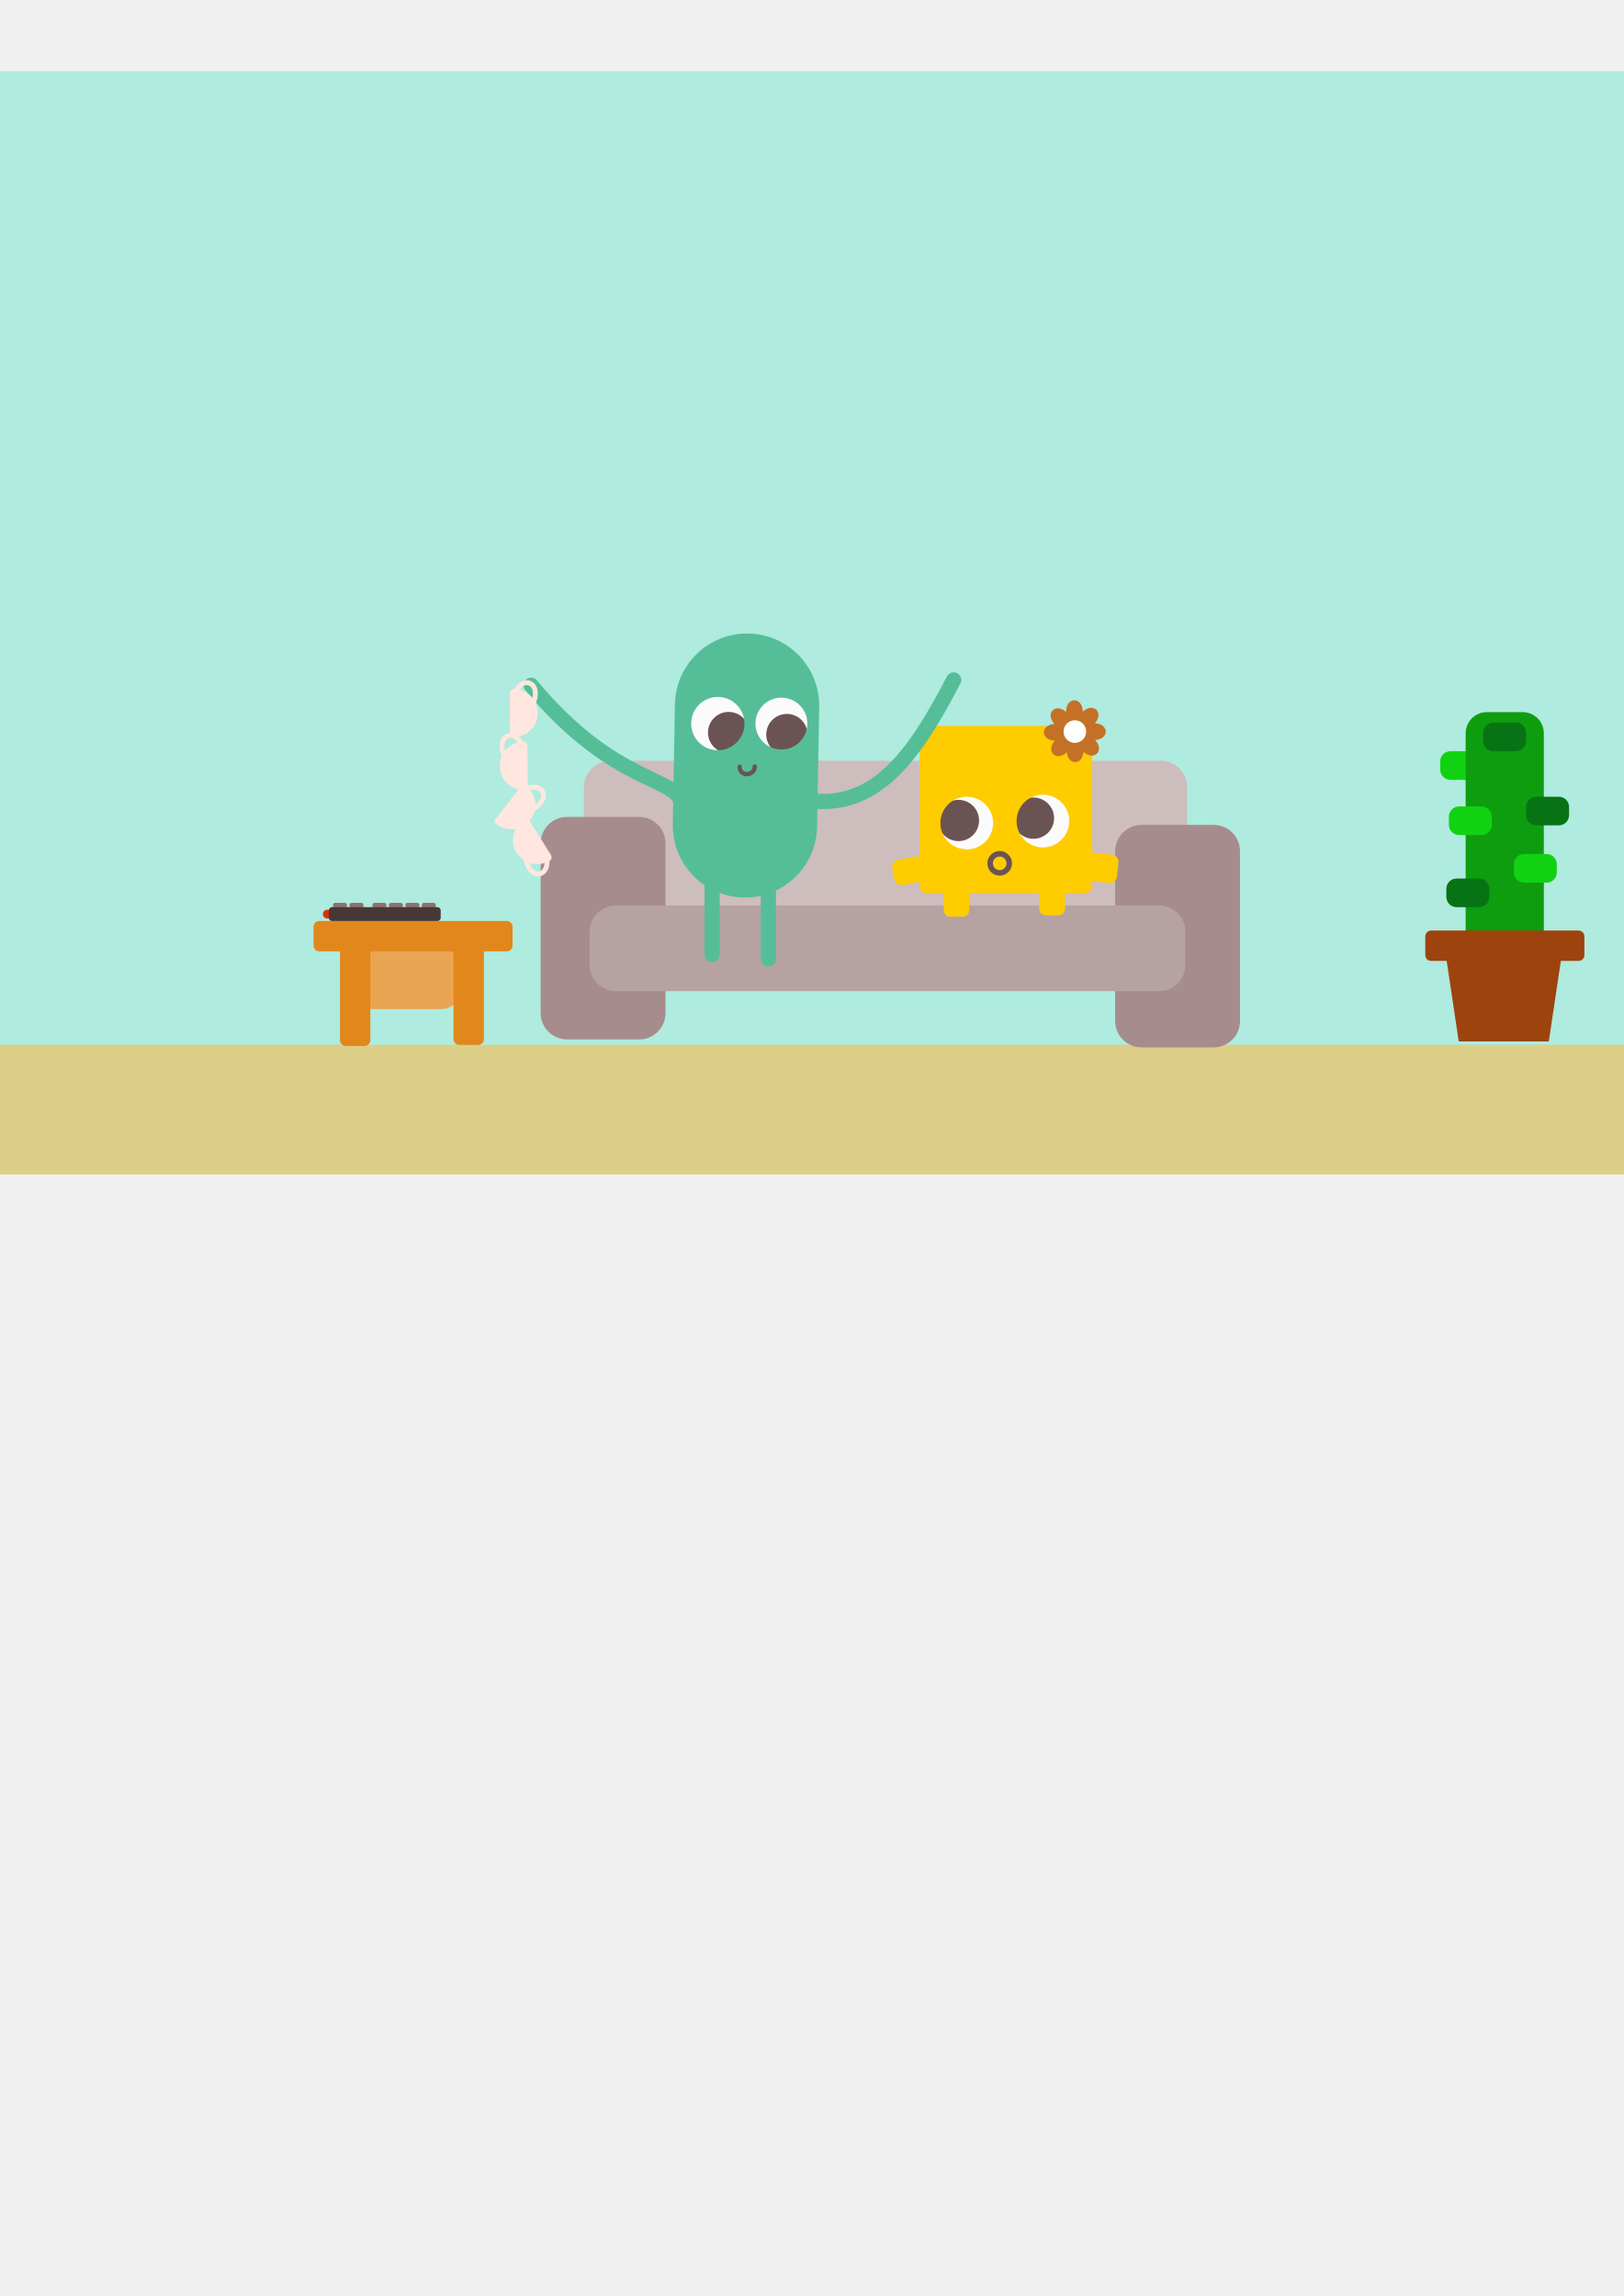
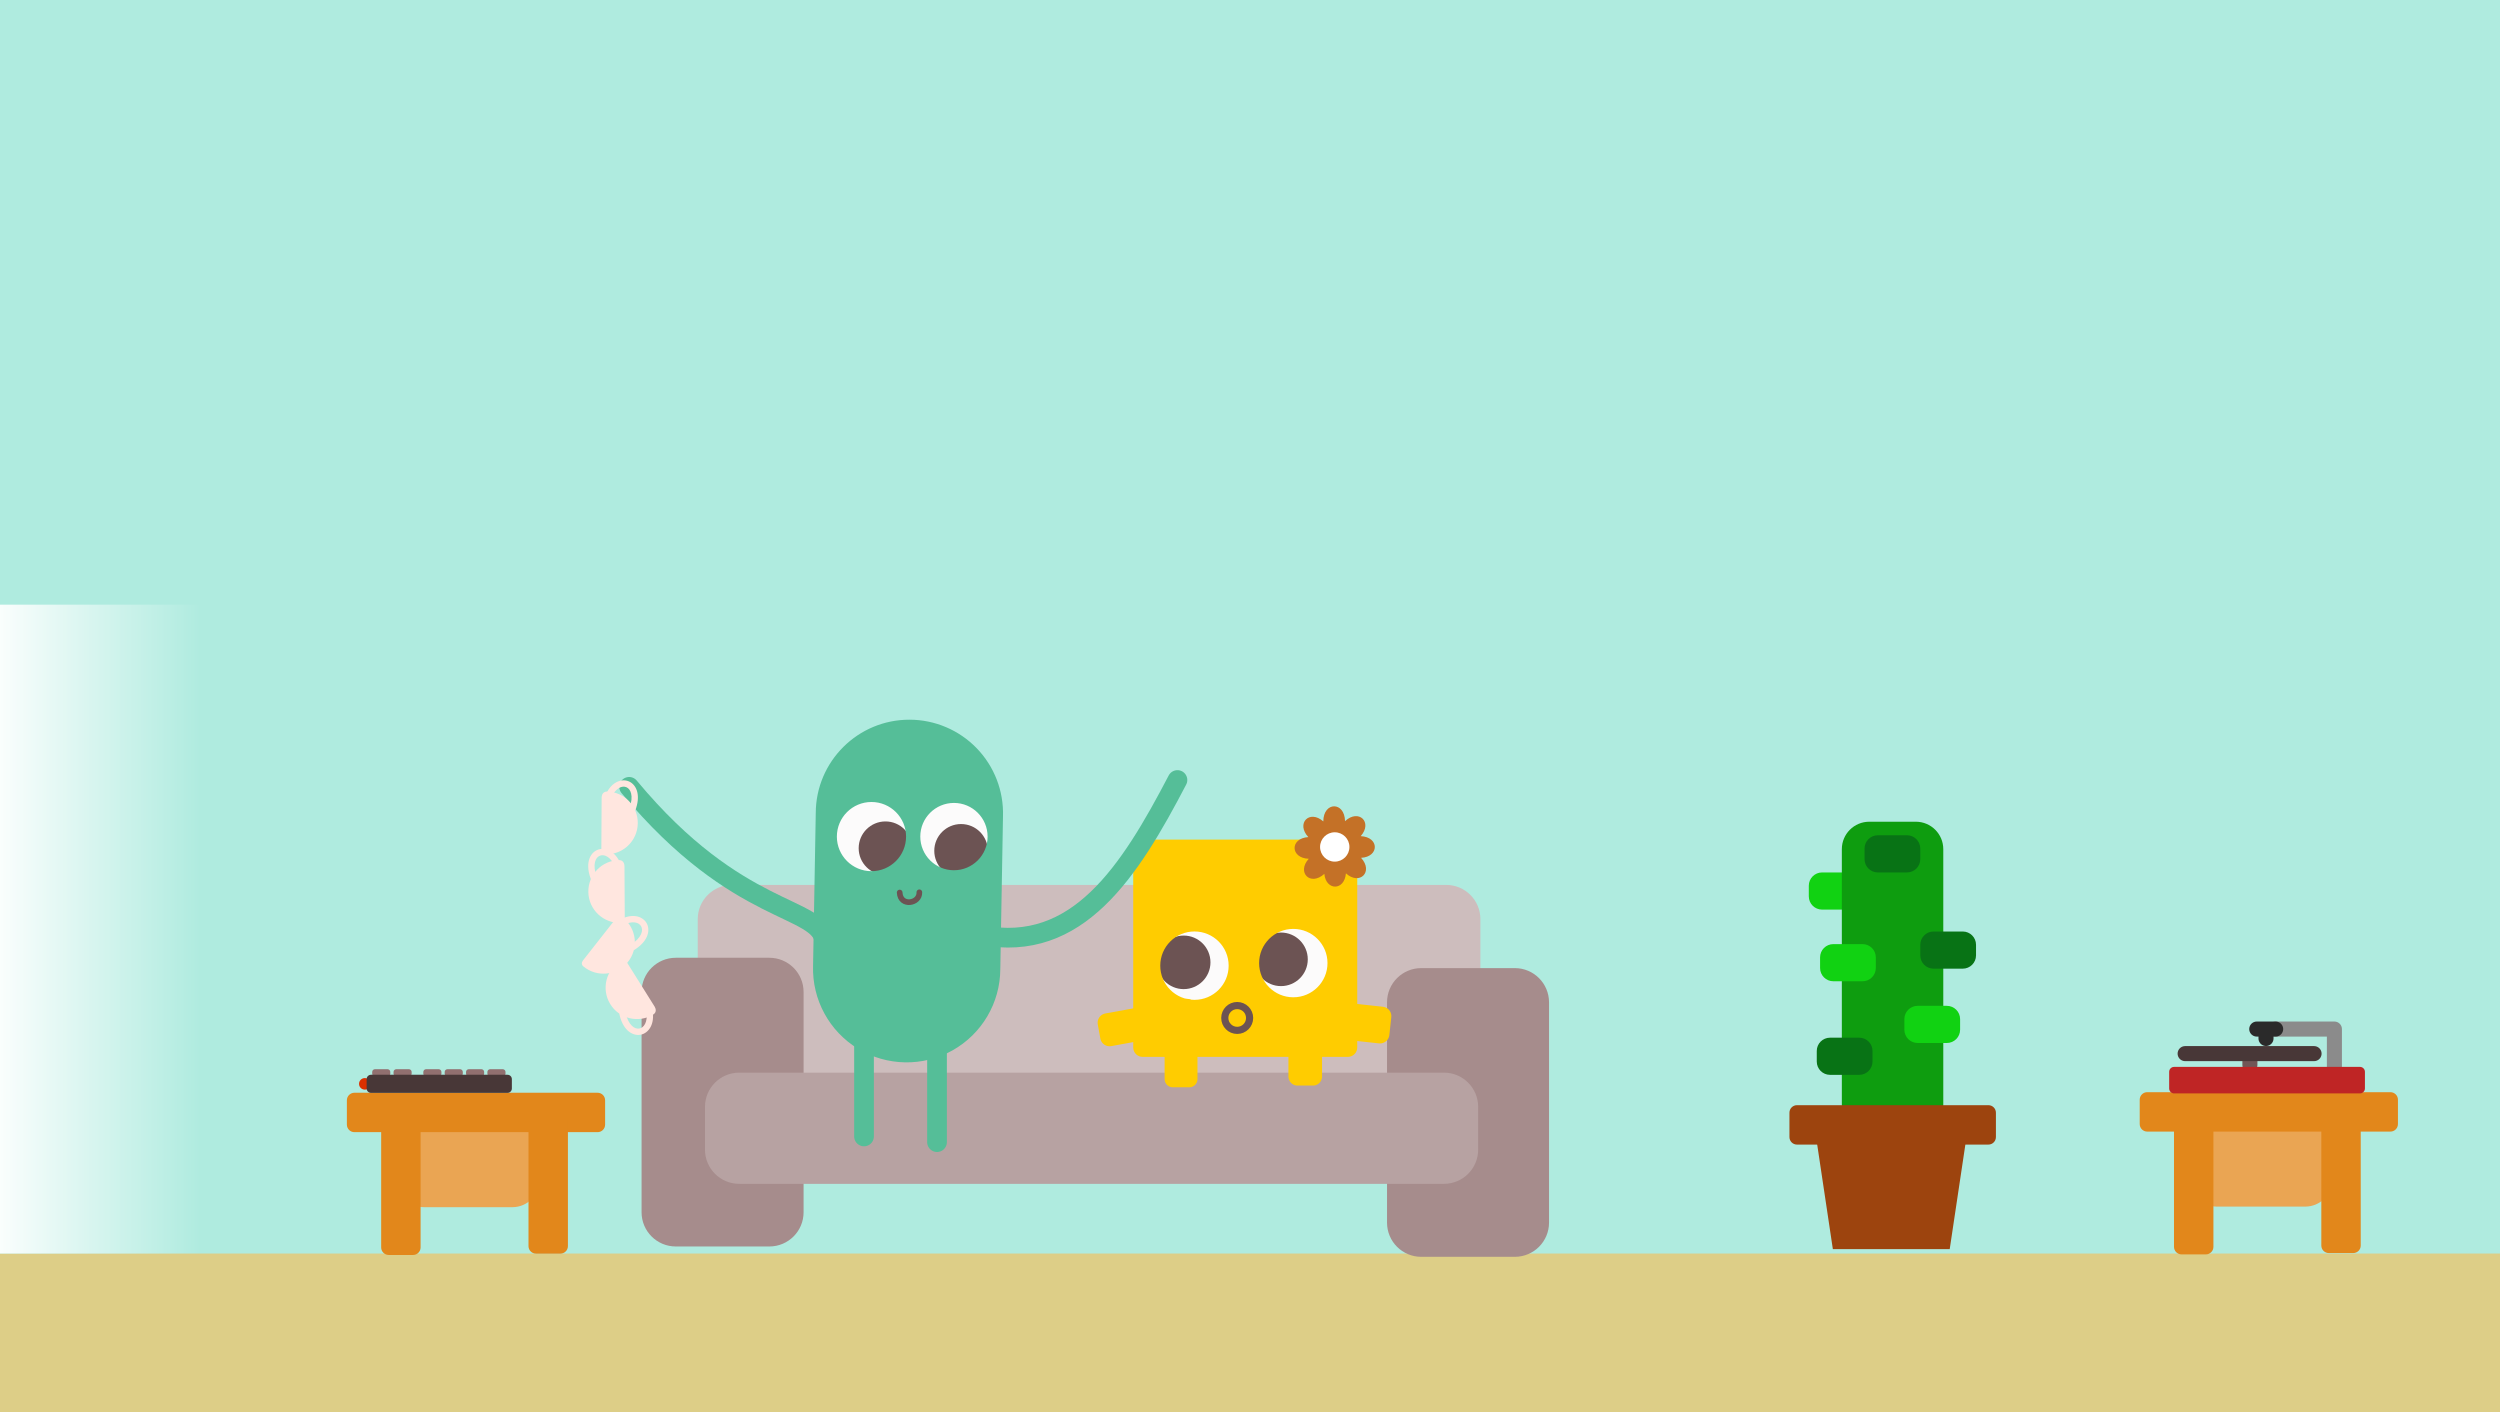
- <svg xmlns="http://www.w3.org/2000/svg" xmlns:xlink="http://www.w3.org/1999/xlink" width="210mm" height="297mm" viewBox="0 0 210 297" version="1.1" id="svg8">
+ <svg xmlns="http://www.w3.org/2000/svg" xmlns:xlink="http://www.w3.org/1999/xlink" width="249.181mm" height="140.711mm" viewBox="0 0 249.181 140.711" version="1.1" id="svg8">
  <defs id="defs2">
    <linearGradient id="linearGradient15867">
      <stop style="stop-color:#ffffff;stop-opacity:1" offset="0" id="stop15863" />
      <stop style="stop-color:#ffffff;stop-opacity:0" offset="1" id="stop15865" />
    </linearGradient>
    <mask maskUnits="userSpaceOnUse" id="mask14205">
      <rect ry="6.563" y="83.655" x="41.245" height="72.697" width="159.827" id="rect14207" style="fill:#ffb2b2;fill-opacity:1;stroke:#e87676;stroke-width:1.423;stroke-linecap:round;stroke-linejoin:round;stroke-miterlimit:4;stroke-dasharray:none;stroke-opacity:1" />
    </mask>
    <mask maskUnits="userSpaceOnUse" id="mask15303">
      <rect ry="6.563" y="72.73" x="13.217" height="72.697" width="159.827" id="rect15305" style="fill:#ffb2b2;fill-opacity:1;stroke:#e87676;stroke-width:1.423;stroke-linecap:round;stroke-linejoin:round;stroke-miterlimit:4;stroke-dasharray:none;stroke-opacity:1" />
    </mask>
-     <linearGradient xlink:href="#linearGradient15867" id="linearGradient15869" x1="-61.648" y1="8.869" x2="-30.427" y2="8.869" gradientUnits="userSpaceOnUse" gradientTransform="matrix(0.6829269,0,0,0.9496737,10.7655,90.47519)" />
+     <linearGradient xlink:href="#linearGradient15867" id="linearGradient15869" x1="-61.648" y1="8.869" x2="-30.427" y2="8.869" gradientUnits="userSpaceOnUse" gradientTransform="matrix(0.6829269,0,0,0.9496737,46.74885,90.47519)" />
  </defs>
-   <g id="layer1">
-     <rect style="opacity:1;fill:#afebdf;fill-opacity:1;stroke:none;stroke-width:3.223;stroke-linecap:round;stroke-linejoin:round;stroke-miterlimit:4;stroke-dasharray:none;stroke-opacity:1;paint-order:fill markers stroke" id="rect15321-8" width="287.047" height="141.653" x="-30.887" y="9.215" ry="6.563" />
-     <rect style="opacity:1;fill:#ddce87;fill-opacity:1;stroke:none;stroke-width:1.109;stroke-linecap:round;stroke-linejoin:round;stroke-miterlimit:4;stroke-dasharray:none;stroke-opacity:1;paint-order:fill markers stroke" id="rect15321" width="287.047" height="16.77" x="-30.887" y="135.157" ry="0.777" />
+   <g id="layer1" transform="translate(-5.979119,-10.21524)">
+     <rect style="opacity:1;fill:#afebdf;fill-opacity:1;stroke:none;stroke-width:3.014;stroke-linecap:round;stroke-linejoin:round;stroke-miterlimit:4;stroke-dasharray:none;stroke-opacity:1;paint-order:fill markers stroke" id="rect15321-8" width="251.064" height="141.653" x="5.097" y="9.215" ry="0" />
+     <rect style="opacity:1;fill:#ddce87;fill-opacity:1;stroke:none;stroke-width:1.037;stroke-linecap:round;stroke-linejoin:round;stroke-miterlimit:4;stroke-dasharray:none;stroke-opacity:1;paint-order:fill markers stroke" id="rect15321" width="251.181" height="16.77" x="4.979" y="135.157" ry="0.777" />
    <g id="g16548">
      <rect ry="3.41" y="98.416" x="75.525" height="28.352" width="78.009" id="rect1198" style="fill:#cdbdbd;fill-opacity:1;stroke:none;stroke-width:0.926;stroke-linecap:round;stroke-linejoin:round;stroke-miterlimit:4;stroke-dasharray:none;stroke-opacity:1" />
      <rect ry="3.41" y="105.678" x="69.926" height="28.777" width="16.148" id="rect1198-0" style="fill:#a68c8c;fill-opacity:1;stroke:none;stroke-width:0.424;stroke-linecap:round;stroke-linejoin:round;stroke-miterlimit:4;stroke-dasharray:none;stroke-opacity:1" />
      <rect ry="3.41" y="106.709" x="144.227" height="28.777" width="16.148" id="rect1198-0-9" style="fill:#a68c8c;fill-opacity:1;stroke:none;stroke-width:0.424;stroke-linecap:round;stroke-linejoin:round;stroke-miterlimit:4;stroke-dasharray:none;stroke-opacity:1" />
      <rect ry="3.41" y="117.128" x="76.247" height="11.083" width="77.064" id="rect1198-7" style="fill:#b7a2a2;fill-opacity:1;stroke:none;stroke-width:0.575;stroke-linecap:round;stroke-linejoin:round;stroke-miterlimit:4;stroke-dasharray:none;stroke-opacity:1" />
    </g>
    <g id="g1291" transform="translate(-13.52429,66.33952)">
      <rect ry="0" y="33.472" x="133.234" height="10.691" width="20.246" id="rect1279" style="fill:#fcfbfb;fill-opacity:1;stroke:none;stroke-width:0.637;stroke-linecap:round;stroke-linejoin:round;stroke-miterlimit:4;stroke-dasharray:none;stroke-opacity:1" />
      <g transform="translate(4.688778,5.742486)" id="g1253">
        <circle style="fill:#6c5353;fill-opacity:1;stroke:none;stroke-width:3.042;stroke-linecap:round;stroke-linejoin:round;stroke-miterlimit:4;stroke-dasharray:none;stroke-opacity:1" id="path942-0-8-3" cx="142.495" cy="33.752" r="2.669" />
        <circle style="fill:#6c5353;fill-opacity:1;stroke:none;stroke-width:3.042;stroke-linecap:round;stroke-linejoin:round;stroke-miterlimit:4;stroke-dasharray:none;stroke-opacity:1" id="path942-0-8" cx="132.795" cy="34.052" r="2.669" />
        <path style="color:#000000;font-style:normal;font-variant:normal;font-weight:normal;font-stretch:normal;font-size:medium;line-height:normal;font-family:sans-serif;font-variant-ligatures:normal;font-variant-position:normal;font-variant-caps:normal;font-variant-numeric:normal;font-variant-alternates:normal;font-feature-settings:normal;text-indent:0;text-align:start;text-decoration:none;text-decoration-line:none;text-decoration-style:solid;text-decoration-color:#000000;letter-spacing:normal;word-spacing:normal;text-transform:none;writing-mode:lr-tb;direction:ltr;text-orientation:mixed;dominant-baseline:auto;baseline-shift:baseline;text-anchor:start;white-space:normal;shape-padding:0;clip-rule:nonzero;display:inline;overflow:visible;visibility:visible;opacity:1;isolation:auto;mix-blend-mode:normal;color-interpolation:sRGB;color-interpolation-filters:linearRGB;solid-color:#000000;solid-opacity:1;vector-effect:none;fill:#ffcc00;fill-opacity:1;fill-rule:nonzero;stroke:none;stroke-width:1.882;stroke-linecap:round;stroke-linejoin:round;stroke-miterlimit:4;stroke-dasharray:none;stroke-dashoffset:0;stroke-opacity:1;color-rendering:auto;image-rendering:auto;shape-rendering:auto;text-rendering:auto;enable-background:accumulate" d="m 128.708,21.817 c -0.52,-1.7e-4 -0.942,0.421 -0.942,0.941 v 19.778 c -1.6e-4,0.52 0.422,0.941 0.942,0.941 H 149.153 c 0.52,1.7e-4 0.942,-0.421 0.942,-0.941 V 22.758 c 1.7e-4,-0.52 -0.422,-0.941 -0.942,-0.941 z m 15.013,8.902 a 3.408,3.408 0 0 1 3.408,3.408 3.408,3.408 0 0 1 -3.408,3.408 3.408,3.408 0 0 1 -3.408,-3.408 3.408,3.408 0 0 1 3.408,-3.408 z m -9.852,0.256 a 3.408,3.408 0 0 1 3.408,3.408 3.408,3.408 0 0 1 -3.408,3.408 3.408,3.408 0 0 1 -3.408,-3.408 3.408,3.408 0 0 1 3.408,-3.408 z" id="rect1081" />
        <rect style="fill:#ffcc00;fill-opacity:1;stroke:#ffcc00;stroke-width:1.632;stroke-linecap:round;stroke-linejoin:round;stroke-miterlimit:4;stroke-dasharray:none;stroke-opacity:1" id="rect1083" width="1.643" height="5.66" x="131.711" y="40.03" />
        <rect style="fill:#ffcc00;fill-opacity:1;stroke:#ffcc00;stroke-width:1.802;stroke-linecap:round;stroke-linejoin:round;stroke-miterlimit:4;stroke-dasharray:none;stroke-opacity:1" id="rect1083-5" width="1.548" height="6.82" x="144.136" y="38.613" />
        <rect style="fill:#ffcc00;fill-opacity:1;stroke:#ffcc00;stroke-width:1.882;stroke-linecap:round;stroke-linejoin:round;stroke-miterlimit:4;stroke-dasharray:none;stroke-opacity:1" id="rect1083-5-0" width="1.79" height="7.402" x="22.672" y="-155.923" transform="rotate(96.21355)" />
        <rect style="fill:#ffcc00;fill-opacity:1;stroke:#ffcc00;stroke-width:1.882;stroke-linecap:round;stroke-linejoin:round;stroke-miterlimit:4;stroke-dasharray:none;stroke-opacity:1" id="rect1083-5-0-4" width="1.425" height="8.07" x="61.824" y="-124.037" transform="rotate(79.69099)" />
        <circle style="fill:none;fill-opacity:1;stroke:#6c5353;stroke-width:0.713;stroke-linecap:round;stroke-linejoin:round;stroke-miterlimit:4;stroke-dasharray:none;stroke-opacity:1" id="path1196" cx="138.129" cy="39.596" r="1.237" />
      </g>
      <g id="g15741" transform="translate(8.057469,0.2381584)">
        <path id="path15646" transform="matrix(0.2645833,0,0,0.2645833,34.69096,2.452147)" d="m 414.754,81.461 c -2.052,-0.008 -4.095,1.908 -4.1,5.684 -5.251,-4.612 -10.406,0.794 -5.641,5.91 -7.017,0.426 -6.85,7.927 0.16,8.168 -4.655,5.133 0.604,10.484 5.869,5.682 0.593,6.413 7.597,6.45 8.131,-0.193 5.138,4.688 10.512,-0.576 5.707,-5.848 6.898,-0.35 6.961,-7.83 -0.137,-8.166 4.641,-5.26 -0.78,-10.433 -5.904,-5.646 -0.082,-3.726 -2.076,-5.582 -4.086,-5.59 z m -0.199,12.717 1.199,0.096 1.525,1.785 0.135,1.699 -0.947,1.109 -2.74,0.217 -1.24,-1.059 0.176,-2.232 z" style="fill:#c47127;fill-opacity:1;stroke:none;stroke-width:4.538px;stroke-linecap:butt;stroke-linejoin:miter;stroke-opacity:1" />
        <circle r="1.463" cy="28.056" cx="144.483" id="path15644" style="opacity:1;fill:#ffffff;fill-opacity:1;stroke:none;stroke-width:2.406;stroke-linecap:round;stroke-linejoin:round;stroke-miterlimit:4;stroke-dasharray:none;stroke-opacity:1;paint-order:fill markers stroke" />
      </g>
    </g>
    <g id="g1277" transform="translate(32.72697,14.49546)">
      <rect ry="0" y="73.894" x="55.491" height="10.691" width="17.172" id="rect1279-9" style="fill:#fcfbfb;fill-opacity:1;stroke:none;stroke-width:0.586;stroke-linecap:round;stroke-linejoin:round;stroke-miterlimit:4;stroke-dasharray:none;stroke-opacity:1" />
      <circle r="2.669" cy="80.523" cx="69.043" id="path942-0" style="fill:#6c5353;fill-opacity:1;stroke:none;stroke-width:3.042;stroke-linecap:round;stroke-linejoin:round;stroke-miterlimit:4;stroke-dasharray:none;stroke-opacity:1" />
      <circle r="2.669" cy="80.263" cx="61.507" id="path942" style="fill:#6c5353;fill-opacity:1;stroke:none;stroke-width:3.042;stroke-linecap:round;stroke-linejoin:round;stroke-miterlimit:4;stroke-dasharray:none;stroke-opacity:1" />
      <path id="path834" d="m 71.12,88.928 c 9.537,1.818 14.727,-6.334 19.491,-15.462" style="fill:none;fill-opacity:1;stroke:#55be98;stroke-width:1.965;stroke-linecap:round;stroke-linejoin:miter;stroke-miterlimit:4;stroke-dasharray:none;stroke-opacity:1" />
      <path id="path834-0" d="m 35.961,74.147 c 10.89,13.113 19.002,11.72 19.502,15.448" style="fill:none;fill-opacity:1;stroke:#55be98;stroke-width:1.965;stroke-linecap:round;stroke-linejoin:miter;stroke-miterlimit:4;stroke-dasharray:none;stroke-opacity:1" />
      <path id="path896" d="M 59.371,108.992 V 92.154" style="fill:none;fill-opacity:1;stroke:#55be98;stroke-width:1.965;stroke-linecap:round;stroke-linejoin:miter;stroke-miterlimit:4;stroke-dasharray:none;stroke-opacity:1" />
      <path id="path896-0" d="M 66.647,109.559 V 92.721" style="fill:none;fill-opacity:1;stroke:#55be98;stroke-width:1.965;stroke-linecap:round;stroke-linejoin:miter;stroke-miterlimit:4;stroke-dasharray:none;stroke-opacity:1" />
      <g transform="translate(-10.14281,-41.14377)" id="g965">
        <path style="color:#000000;font-style:normal;font-variant:normal;font-weight:normal;font-stretch:normal;font-size:medium;line-height:normal;font-family:sans-serif;font-variant-ligatures:normal;font-variant-position:normal;font-variant-caps:normal;font-variant-numeric:normal;font-variant-alternates:normal;font-feature-settings:normal;text-indent:0;text-align:start;text-decoration:none;text-decoration-line:none;text-decoration-style:solid;text-decoration-color:#000000;letter-spacing:normal;word-spacing:normal;text-transform:none;writing-mode:lr-tb;direction:ltr;text-orientation:mixed;dominant-baseline:auto;baseline-shift:baseline;text-anchor:start;white-space:normal;shape-padding:0;clip-rule:nonzero;display:inline;overflow:visible;visibility:visible;opacity:1;isolation:auto;mix-blend-mode:normal;color-interpolation:sRGB;color-interpolation-filters:linearRGB;solid-color:#000000;solid-opacity:1;vector-effect:none;fill:#55be98;fill-opacity:1;fill-rule:nonzero;stroke:none;stroke-width:70.545;stroke-linecap:round;stroke-linejoin:miter;stroke-miterlimit:4;stroke-dasharray:none;stroke-dashoffset:0;stroke-opacity:1;color-rendering:auto;image-rendering:auto;shape-rendering:auto;text-rendering:auto;enable-background:accumulate" d="m 279.906,410.447 a 35.276,35.276 0 0 0 -35.359,35.152 l -1.012,57.58 a 35.276,35.276 0 1 0 70.535,1.24 l 1.012,-57.58 a 35.276,35.276 0 0 0 -35.176,-36.393 z m -14.371,31.002 a 13.036,13.036 0 0 1 13.037,13.035 13.036,13.036 0 0 1 -13.037,13.035 A 13.036,13.036 0 0 1 252.5,454.484 13.036,13.036 0 0 1 265.535,441.449 Z m 31.072,0.355 a 12.679,12.679 0 0 1 12.678,12.68 12.679,12.679 0 0 1 -12.678,12.678 12.679,12.679 0 0 1 -12.68,-12.678 12.679,12.679 0 0 1 12.68,-12.68 z" transform="scale(0.2645833)" id="path834-5" />
        <path style="fill:none;stroke:#6c5353;stroke-width:0.565;stroke-linecap:round;stroke-linejoin:miter;stroke-miterlimit:4;stroke-dasharray:none;stroke-opacity:1" d="m 73.068,125.824 c 0.058,1.454 2.015,1.109 1.961,-0.024" id="path961" />
      </g>
      <g transform="translate(-10.14281,-41.14377)" id="g1012" style="fill:#ffe6df;fill-opacity:1">
        <g transform="matrix(0.00211176,-0.3351732,0.3351732,0.00211176,5.838697,153.4954)" id="g1016" style="fill:#ffe6df;fill-opacity:1">
          <path id="path834-5-6" d="m 96.051,111.26 c -0.768,-0.015 -1.392,0.362 -1.414,1.166 v 0 c -0.159,5.199 3.964,9.525 9.165,9.617 5.201,0.091 9.473,-4.087 9.497,-9.288 v 0 c -0.008,-0.423 -0.234,-1.457 -1.794,-1.505 z" style="color:#000000;font-style:normal;font-variant:normal;font-weight:normal;font-stretch:normal;font-size:medium;line-height:normal;font-family:sans-serif;font-variant-ligatures:normal;font-variant-position:normal;font-variant-caps:normal;font-variant-numeric:normal;font-variant-alternates:normal;font-feature-settings:normal;text-indent:0;text-align:start;text-decoration:none;text-decoration-line:none;text-decoration-style:solid;text-decoration-color:#000000;letter-spacing:normal;word-spacing:normal;text-transform:none;writing-mode:lr-tb;direction:ltr;text-orientation:mixed;dominant-baseline:auto;baseline-shift:baseline;text-anchor:start;white-space:normal;shape-padding:0;clip-rule:nonzero;display:inline;overflow:visible;visibility:visible;opacity:1;isolation:auto;mix-blend-mode:normal;color-interpolation:sRGB;color-interpolation-filters:linearRGB;solid-color:#000000;solid-opacity:1;vector-effect:none;fill:#ffe6df;fill-opacity:1;fill-rule:nonzero;stroke:none;stroke-width:18.665;stroke-linecap:round;stroke-linejoin:miter;stroke-miterlimit:4;stroke-dasharray:none;stroke-dashoffset:0;stroke-opacity:1;color-rendering:auto;image-rendering:auto;shape-rendering:auto;text-rendering:auto;enable-background:accumulate" />
          <path style="color:#000000;font-style:normal;font-variant:normal;font-weight:normal;font-stretch:normal;font-size:medium;line-height:normal;font-family:sans-serif;font-variant-ligatures:normal;font-variant-position:normal;font-variant-caps:normal;font-variant-numeric:normal;font-variant-alternates:normal;font-feature-settings:normal;text-indent:0;text-align:start;text-decoration:none;text-decoration-line:none;text-decoration-style:solid;text-decoration-color:#000000;letter-spacing:normal;word-spacing:normal;text-transform:none;writing-mode:lr-tb;direction:ltr;text-orientation:mixed;dominant-baseline:auto;baseline-shift:baseline;text-anchor:start;white-space:normal;shape-padding:0;clip-rule:nonzero;display:inline;overflow:visible;visibility:visible;opacity:1;isolation:auto;mix-blend-mode:normal;color-interpolation:sRGB;color-interpolation-filters:linearRGB;solid-color:#000000;solid-opacity:1;vector-effect:none;fill:#ffe6df;fill-opacity:1;fill-rule:nonzero;stroke:none;stroke-width:1.882;stroke-linecap:butt;stroke-linejoin:miter;stroke-miterlimit:4;stroke-dasharray:none;stroke-dashoffset:0;stroke-opacity:1;color-rendering:auto;image-rendering:auto;shape-rendering:auto;text-rendering:auto;enable-background:accumulate" d="m 112.055,112.338 -0.691,1.75 c 1.571,0.621 2.528,1.482 3.01,2.301 0.482,0.819 0.513,1.579 0.25,2.201 -0.263,0.623 -0.84,1.162 -1.871,1.42 -1.031,0.258 -2.52,0.197 -4.416,-0.512 l -0.66,1.762 c 2.163,0.808 4.029,0.951 5.531,0.576 1.502,-0.375 2.64,-1.305 3.15,-2.512 0.511,-1.207 0.375,-2.636 -0.363,-3.891 -0.739,-1.254 -2.059,-2.352 -3.939,-3.096 z" id="path1008" />
        </g>
        <g transform="matrix(-0.00211176,-0.3351732,-0.3351732,0.00211176,83.16109,160.3293)" id="g1016-4" style="fill:#ffe6df;fill-opacity:1">
          <path id="path834-5-6-5" d="m 96.051,111.26 c -0.768,-0.015 -1.392,0.362 -1.414,1.166 v 0 c -0.159,5.199 3.964,9.525 9.165,9.617 5.201,0.091 9.473,-4.087 9.497,-9.288 v 0 c -0.008,-0.423 -0.234,-1.457 -1.794,-1.505 z" style="color:#000000;font-style:normal;font-variant:normal;font-weight:normal;font-stretch:normal;font-size:medium;line-height:normal;font-family:sans-serif;font-variant-ligatures:normal;font-variant-position:normal;font-variant-caps:normal;font-variant-numeric:normal;font-variant-alternates:normal;font-feature-settings:normal;text-indent:0;text-align:start;text-decoration:none;text-decoration-line:none;text-decoration-style:solid;text-decoration-color:#000000;letter-spacing:normal;word-spacing:normal;text-transform:none;writing-mode:lr-tb;direction:ltr;text-orientation:mixed;dominant-baseline:auto;baseline-shift:baseline;text-anchor:start;white-space:normal;shape-padding:0;clip-rule:nonzero;display:inline;overflow:visible;visibility:visible;opacity:1;isolation:auto;mix-blend-mode:normal;color-interpolation:sRGB;color-interpolation-filters:linearRGB;solid-color:#000000;solid-opacity:1;vector-effect:none;fill:#ffe6df;fill-opacity:1;fill-rule:nonzero;stroke:none;stroke-width:18.665;stroke-linecap:round;stroke-linejoin:miter;stroke-miterlimit:4;stroke-dasharray:none;stroke-dashoffset:0;stroke-opacity:1;color-rendering:auto;image-rendering:auto;shape-rendering:auto;text-rendering:auto;enable-background:accumulate" />
          <path style="color:#000000;font-style:normal;font-variant:normal;font-weight:normal;font-stretch:normal;font-size:medium;line-height:normal;font-family:sans-serif;font-variant-ligatures:normal;font-variant-position:normal;font-variant-caps:normal;font-variant-numeric:normal;font-variant-alternates:normal;font-feature-settings:normal;text-indent:0;text-align:start;text-decoration:none;text-decoration-line:none;text-decoration-style:solid;text-decoration-color:#000000;letter-spacing:normal;word-spacing:normal;text-transform:none;writing-mode:lr-tb;direction:ltr;text-orientation:mixed;dominant-baseline:auto;baseline-shift:baseline;text-anchor:start;white-space:normal;shape-padding:0;clip-rule:nonzero;display:inline;overflow:visible;visibility:visible;opacity:1;isolation:auto;mix-blend-mode:normal;color-interpolation:sRGB;color-interpolation-filters:linearRGB;solid-color:#000000;solid-opacity:1;vector-effect:none;fill:#ffe6df;fill-opacity:1;fill-rule:nonzero;stroke:none;stroke-width:1.882;stroke-linecap:butt;stroke-linejoin:miter;stroke-miterlimit:4;stroke-dasharray:none;stroke-dashoffset:0;stroke-opacity:1;color-rendering:auto;image-rendering:auto;shape-rendering:auto;text-rendering:auto;enable-background:accumulate" d="m 112.055,112.338 -0.691,1.75 c 1.571,0.621 2.528,1.482 3.01,2.301 0.482,0.819 0.513,1.579 0.25,2.201 -0.263,0.623 -0.84,1.162 -1.871,1.42 -1.031,0.258 -2.52,0.197 -4.416,-0.512 l -0.66,1.762 c 2.163,0.808 4.029,0.951 5.531,0.576 1.502,-0.375 2.64,-1.305 3.15,-2.512 0.511,-1.207 0.375,-2.636 -0.363,-3.891 -0.739,-1.254 -2.059,-2.352 -3.939,-3.096 z" id="path1008-1" />
        </g>
        <g transform="matrix(0.2071303,-0.2635196,0.2635196,0.2071303,-7.693115,134.835)" id="g1016-4-4" style="fill:#ffe6df;fill-opacity:1">
          <path id="path834-5-6-5-3" d="m 96.051,111.26 c -0.768,-0.015 -1.392,0.362 -1.414,1.166 v 0 c -0.159,5.199 3.964,9.525 9.165,9.617 5.201,0.091 9.473,-4.087 9.497,-9.288 v 0 c -0.008,-0.423 -0.234,-1.457 -1.794,-1.505 z" style="color:#000000;font-style:normal;font-variant:normal;font-weight:normal;font-stretch:normal;font-size:medium;line-height:normal;font-family:sans-serif;font-variant-ligatures:normal;font-variant-position:normal;font-variant-caps:normal;font-variant-numeric:normal;font-variant-alternates:normal;font-feature-settings:normal;text-indent:0;text-align:start;text-decoration:none;text-decoration-line:none;text-decoration-style:solid;text-decoration-color:#000000;letter-spacing:normal;word-spacing:normal;text-transform:none;writing-mode:lr-tb;direction:ltr;text-orientation:mixed;dominant-baseline:auto;baseline-shift:baseline;text-anchor:start;white-space:normal;shape-padding:0;clip-rule:nonzero;display:inline;overflow:visible;visibility:visible;opacity:1;isolation:auto;mix-blend-mode:normal;color-interpolation:sRGB;color-interpolation-filters:linearRGB;solid-color:#000000;solid-opacity:1;vector-effect:none;fill:#ffe6df;fill-opacity:1;fill-rule:nonzero;stroke:none;stroke-width:18.665;stroke-linecap:round;stroke-linejoin:miter;stroke-miterlimit:4;stroke-dasharray:none;stroke-dashoffset:0;stroke-opacity:1;color-rendering:auto;image-rendering:auto;shape-rendering:auto;text-rendering:auto;enable-background:accumulate" />
          <path style="color:#000000;font-style:normal;font-variant:normal;font-weight:normal;font-stretch:normal;font-size:medium;line-height:normal;font-family:sans-serif;font-variant-ligatures:normal;font-variant-position:normal;font-variant-caps:normal;font-variant-numeric:normal;font-variant-alternates:normal;font-feature-settings:normal;text-indent:0;text-align:start;text-decoration:none;text-decoration-line:none;text-decoration-style:solid;text-decoration-color:#000000;letter-spacing:normal;word-spacing:normal;text-transform:none;writing-mode:lr-tb;direction:ltr;text-orientation:mixed;dominant-baseline:auto;baseline-shift:baseline;text-anchor:start;white-space:normal;shape-padding:0;clip-rule:nonzero;display:inline;overflow:visible;visibility:visible;opacity:1;isolation:auto;mix-blend-mode:normal;color-interpolation:sRGB;color-interpolation-filters:linearRGB;solid-color:#000000;solid-opacity:1;vector-effect:none;fill:#ffe6df;fill-opacity:1;fill-rule:nonzero;stroke:none;stroke-width:1.882;stroke-linecap:butt;stroke-linejoin:miter;stroke-miterlimit:4;stroke-dasharray:none;stroke-dashoffset:0;stroke-opacity:1;color-rendering:auto;image-rendering:auto;shape-rendering:auto;text-rendering:auto;enable-background:accumulate" d="m 112.055,112.338 -0.691,1.75 c 1.571,0.621 2.528,1.482 3.01,2.301 0.482,0.819 0.513,1.579 0.25,2.201 -0.263,0.623 -0.84,1.162 -1.871,1.42 -1.031,0.258 -2.52,0.197 -4.416,-0.512 l -0.66,1.762 c 2.163,0.808 4.029,0.951 5.531,0.576 1.502,-0.375 2.64,-1.305 3.15,-2.512 0.511,-1.207 0.375,-2.636 -0.363,-3.891 -0.739,-1.254 -2.059,-2.352 -3.939,-3.096 z" id="path1008-1-3" />
        </g>
        <g transform="matrix(0.177654,0.2842263,-0.2842263,0.177654,60.45142,85.7341)" id="g1016-4-4-0" style="fill:#ffe6df;fill-opacity:1">
          <path id="path834-5-6-5-3-2" d="m 96.051,111.26 c -0.768,-0.015 -1.392,0.362 -1.414,1.166 v 0 c -0.159,5.199 3.964,9.525 9.165,9.617 5.201,0.091 9.473,-4.087 9.497,-9.288 v 0 c -0.008,-0.423 -0.234,-1.457 -1.794,-1.505 z" style="color:#000000;font-style:normal;font-variant:normal;font-weight:normal;font-stretch:normal;font-size:medium;line-height:normal;font-family:sans-serif;font-variant-ligatures:normal;font-variant-position:normal;font-variant-caps:normal;font-variant-numeric:normal;font-variant-alternates:normal;font-feature-settings:normal;text-indent:0;text-align:start;text-decoration:none;text-decoration-line:none;text-decoration-style:solid;text-decoration-color:#000000;letter-spacing:normal;word-spacing:normal;text-transform:none;writing-mode:lr-tb;direction:ltr;text-orientation:mixed;dominant-baseline:auto;baseline-shift:baseline;text-anchor:start;white-space:normal;shape-padding:0;clip-rule:nonzero;display:inline;overflow:visible;visibility:visible;opacity:1;isolation:auto;mix-blend-mode:normal;color-interpolation:sRGB;color-interpolation-filters:linearRGB;solid-color:#000000;solid-opacity:1;vector-effect:none;fill:#ffe6df;fill-opacity:1;fill-rule:nonzero;stroke:none;stroke-width:18.665;stroke-linecap:round;stroke-linejoin:miter;stroke-miterlimit:4;stroke-dasharray:none;stroke-dashoffset:0;stroke-opacity:1;color-rendering:auto;image-rendering:auto;shape-rendering:auto;text-rendering:auto;enable-background:accumulate" />
          <path style="color:#000000;font-style:normal;font-variant:normal;font-weight:normal;font-stretch:normal;font-size:medium;line-height:normal;font-family:sans-serif;font-variant-ligatures:normal;font-variant-position:normal;font-variant-caps:normal;font-variant-numeric:normal;font-variant-alternates:normal;font-feature-settings:normal;text-indent:0;text-align:start;text-decoration:none;text-decoration-line:none;text-decoration-style:solid;text-decoration-color:#000000;letter-spacing:normal;word-spacing:normal;text-transform:none;writing-mode:lr-tb;direction:ltr;text-orientation:mixed;dominant-baseline:auto;baseline-shift:baseline;text-anchor:start;white-space:normal;shape-padding:0;clip-rule:nonzero;display:inline;overflow:visible;visibility:visible;opacity:1;isolation:auto;mix-blend-mode:normal;color-interpolation:sRGB;color-interpolation-filters:linearRGB;solid-color:#000000;solid-opacity:1;vector-effect:none;fill:#ffe6df;fill-opacity:1;fill-rule:nonzero;stroke:none;stroke-width:1.882;stroke-linecap:butt;stroke-linejoin:miter;stroke-miterlimit:4;stroke-dasharray:none;stroke-dashoffset:0;stroke-opacity:1;color-rendering:auto;image-rendering:auto;shape-rendering:auto;text-rendering:auto;enable-background:accumulate" d="m 112.055,112.338 -0.691,1.75 c 1.571,0.621 2.528,1.482 3.01,2.301 0.482,0.819 0.513,1.579 0.25,2.201 -0.263,0.623 -0.84,1.162 -1.871,1.42 -1.031,0.258 -2.52,0.197 -4.416,-0.512 l -0.66,1.762 c 2.163,0.808 4.029,0.951 5.531,0.576 1.502,-0.375 2.64,-1.305 3.15,-2.512 0.511,-1.207 0.375,-2.636 -0.363,-3.891 -0.739,-1.254 -2.059,-2.352 -3.939,-3.096 z" id="path1008-1-3-8" />
        </g>
      </g>
    </g>
    <g id="g15636" transform="translate(21.16667,78.84583)">
      <rect ry="1.323" y="18.328" x="165.1" height="3.704" width="5.556" id="rect15422-8-9" style="opacity:1;fill:#11d212;fill-opacity:1;stroke:none;stroke-width:3.223;stroke-linecap:round;stroke-linejoin:round;stroke-miterlimit:4;stroke-dasharray:none;stroke-opacity:1;paint-order:fill markers stroke" />
      <rect ry="2.735" y="13.272" x="168.393" height="30.956" width="10.111" id="rect15420" style="opacity:1;fill:#0e9d0f;fill-opacity:1;stroke:none;stroke-width:3.79;stroke-linecap:round;stroke-linejoin:round;stroke-miterlimit:4;stroke-dasharray:none;stroke-opacity:1;paint-order:fill markers stroke" />
      <g transform="translate(1.058333,12.43542)" id="g15416">
        <rect style="opacity:1;fill:#9d440e;fill-opacity:1;stroke:none;stroke-width:2.533;stroke-linecap:round;stroke-linejoin:round;stroke-miterlimit:4;stroke-dasharray:none;stroke-opacity:1;paint-order:fill markers stroke" id="rect15405" width="20.58" height="3.929" x="162.112" y="29.089" ry="0.751" />
        <path style="opacity:1;fill:#9d440e;fill-opacity:1;stroke:none;stroke-width:3.82;stroke-linecap:round;stroke-linejoin:round;stroke-miterlimit:4;stroke-dasharray:none;stroke-opacity:1;paint-order:fill markers stroke" d="m 164.557,30.866 h 15.411 l -1.881,12.573 h -11.648 z" id="rect15411" />
      </g>
      <rect ry="1.323" y="24.215" x="176.212" height="3.704" width="5.556" id="rect15422" style="opacity:1;fill:#087315;fill-opacity:1;stroke:none;stroke-width:3.223;stroke-linecap:round;stroke-linejoin:round;stroke-miterlimit:4;stroke-dasharray:none;stroke-opacity:1;paint-order:fill markers stroke" />
      <rect ry="1.323" y="31.623" x="174.625" height="3.704" width="5.556" id="rect15422-8" style="opacity:1;fill:#11d212;fill-opacity:1;stroke:none;stroke-width:3.223;stroke-linecap:round;stroke-linejoin:round;stroke-miterlimit:4;stroke-dasharray:none;stroke-opacity:1;paint-order:fill markers stroke" />
      <rect ry="1.323" y="34.798" x="165.894" height="3.704" width="5.556" id="rect15422-9" style="opacity:1;fill:#087315;fill-opacity:1;stroke:none;stroke-width:3.223;stroke-linecap:round;stroke-linejoin:round;stroke-miterlimit:4;stroke-dasharray:none;stroke-opacity:1;paint-order:fill markers stroke" />
      <rect ry="1.323" y="14.623" x="170.656" height="3.704" width="5.556" id="rect15422-82" style="opacity:1;fill:#087315;fill-opacity:1;stroke:none;stroke-width:3.223;stroke-linecap:round;stroke-linejoin:round;stroke-miterlimit:4;stroke-dasharray:none;stroke-opacity:1;paint-order:fill markers stroke" />
      <rect ry="1.323" y="25.471" x="166.224" height="3.704" width="5.556" id="rect15422-8-6" style="opacity:1;fill:#11d212;fill-opacity:1;stroke:none;stroke-width:3.223;stroke-linecap:round;stroke-linejoin:round;stroke-miterlimit:4;stroke-dasharray:none;stroke-opacity:1;paint-order:fill markers stroke" />
    </g>
    <g id="g15642" transform="translate(21.16667,78.84583)">
      <rect transform="rotate(90)" style="opacity:1;fill:#eaa553;fill-opacity:1;stroke:none;stroke-width:3.282;stroke-linecap:round;stroke-linejoin:round;stroke-miterlimit:4;stroke-dasharray:none;stroke-opacity:1;paint-order:fill markers stroke" id="rect15405-5-2-9-7" width="9.533" height="14.241" x="42.103" y="-217.295" ry="2.723" />
      <rect style="opacity:1;fill:#e2871b;fill-opacity:1;stroke:none;stroke-width:2.833;stroke-linecap:round;stroke-linejoin:round;stroke-miterlimit:4;stroke-dasharray:none;stroke-opacity:1;paint-order:fill markers stroke" id="rect15405-5" width="25.739" height="3.929" x="198.082" y="40.229" ry="0.751" />
      <rect transform="rotate(90)" style="opacity:1;fill:#e2871b;fill-opacity:1;stroke:none;stroke-width:2.096;stroke-linecap:round;stroke-linejoin:round;stroke-miterlimit:4;stroke-dasharray:none;stroke-opacity:1;paint-order:fill markers stroke" id="rect15405-5-2" width="14.097" height="3.929" x="42.301" y="-205.429" ry="0.751" />
      <rect transform="rotate(90)" style="opacity:1;fill:#e2871b;fill-opacity:1;stroke:none;stroke-width:2.096;stroke-linecap:round;stroke-linejoin:round;stroke-miterlimit:4;stroke-dasharray:none;stroke-opacity:1;paint-order:fill markers stroke" id="rect15405-5-2-9" width="14.097" height="3.929" x="42.169" y="-220.113" ry="0.751" />
    </g>
    <g id="g15612" transform="translate(20.10833,78.84583)">
      <path style="fill:#483737;stroke:#715656;stroke-width:1.5;stroke-linecap:round;stroke-linejoin:miter;stroke-miterlimit:4;stroke-dasharray:none;stroke-opacity:1" d="m 210.123,37.511 1e-5,-0.695" id="path15593" />
      <path id="path15595" d="m 218.546,38.304 v -4.366 h -5.854" style="fill:none;stroke:#8b8b8b;stroke-width:1.5;stroke-linecap:round;stroke-linejoin:round;stroke-miterlimit:4;stroke-dasharray:none;stroke-opacity:1" />
      <rect ry="0.496" y="37.708" x="202.076" height="2.646" width="19.513" id="rect15565" style="opacity:1;fill:#bf2525;fill-opacity:1;stroke:none;stroke-width:3.223;stroke-linecap:round;stroke-linejoin:round;stroke-miterlimit:4;stroke-dasharray:none;stroke-opacity:1;paint-order:fill markers stroke" />
      <path id="path15582" d="m 203.668,36.386 h 12.851" style="fill:#483737;stroke:#483737;stroke-width:1.5;stroke-linecap:round;stroke-linejoin:miter;stroke-miterlimit:4;stroke-dasharray:none;stroke-opacity:1" />
      <g style="stroke-width:1.5;stroke-miterlimit:4;stroke-dasharray:none" transform="translate(1.554424,2.050521)" id="g15603">
        <path style="fill:none;stroke:#2a2a2a;stroke-width:1.5;stroke-linecap:round;stroke-linejoin:miter;stroke-miterlimit:4;stroke-dasharray:none;stroke-opacity:1" d="m 211.137,31.888 h -1.885" id="path15597" />
        <path style="fill:none;stroke:#2a2a2a;stroke-width:1.5;stroke-linecap:round;stroke-linejoin:miter;stroke-miterlimit:4;stroke-dasharray:none;stroke-opacity:1" d="m 210.174,32.04 v 0.786" id="path15599" />
      </g>
    </g>
    <g id="g15642-2" transform="translate(-157.5286,78.90294)">
      <rect transform="rotate(90)" style="opacity:1;fill:#eaa553;fill-opacity:1;stroke:none;stroke-width:3.282;stroke-linecap:round;stroke-linejoin:round;stroke-miterlimit:4;stroke-dasharray:none;stroke-opacity:1;paint-order:fill markers stroke" id="rect15405-5-2-9-7-3" width="9.533" height="14.241" x="42.103" y="-217.295" ry="2.723" />
      <rect style="opacity:1;fill:#e2871b;fill-opacity:1;stroke:none;stroke-width:2.833;stroke-linecap:round;stroke-linejoin:round;stroke-miterlimit:4;stroke-dasharray:none;stroke-opacity:1;paint-order:fill markers stroke" id="rect15405-5-8" width="25.739" height="3.929" x="198.082" y="40.229" ry="0.751" />
      <rect transform="rotate(90)" style="opacity:1;fill:#e2871b;fill-opacity:1;stroke:none;stroke-width:2.096;stroke-linecap:round;stroke-linejoin:round;stroke-miterlimit:4;stroke-dasharray:none;stroke-opacity:1;paint-order:fill markers stroke" id="rect15405-5-2-2" width="14.097" height="3.929" x="42.301" y="-205.429" ry="0.751" />
      <rect transform="rotate(90)" style="opacity:1;fill:#e2871b;fill-opacity:1;stroke:none;stroke-width:2.096;stroke-linecap:round;stroke-linejoin:round;stroke-miterlimit:4;stroke-dasharray:none;stroke-opacity:1;paint-order:fill markers stroke" id="rect15405-5-2-9-3" width="14.097" height="3.929" x="42.169" y="-220.113" ry="0.751" />
    </g>
    <g id="g15859" transform="matrix(1.459448,0,0,1.459448,10.62807,47.58541)">
      <g id="g15821" transform="translate(0,-0.1169304)">
        <rect style="opacity:1;fill:#916f6f;fill-opacity:1;stroke:none;stroke-width:0.342;stroke-linecap:round;stroke-linejoin:round;stroke-miterlimit:4;stroke-dasharray:none;stroke-opacity:1;paint-order:fill markers stroke" id="rect15778-5" width="1.237" height="0.495" x="22.233" y="47.532" ry="0.189" />
        <rect style="opacity:1;fill:#916f6f;fill-opacity:1;stroke:none;stroke-width:0.342;stroke-linecap:round;stroke-linejoin:round;stroke-miterlimit:4;stroke-dasharray:none;stroke-opacity:1;paint-order:fill markers stroke" id="rect15778-5-2" width="1.237" height="0.495" x="23.691" y="47.532" ry="0.189" />
        <rect style="opacity:1;fill:#916f6f;fill-opacity:1;stroke:none;stroke-width:0.342;stroke-linecap:round;stroke-linejoin:round;stroke-miterlimit:4;stroke-dasharray:none;stroke-opacity:1;paint-order:fill markers stroke" id="rect15778-5-4" width="1.237" height="0.495" x="25.725" y="47.532" ry="0.189" />
        <rect style="opacity:1;fill:#916f6f;fill-opacity:1;stroke:none;stroke-width:0.342;stroke-linecap:round;stroke-linejoin:round;stroke-miterlimit:4;stroke-dasharray:none;stroke-opacity:1;paint-order:fill markers stroke" id="rect15778-5-4-0" width="1.237" height="0.495" x="27.184" y="47.532" ry="0.189" />
        <rect style="opacity:1;fill:#916f6f;fill-opacity:1;stroke:none;stroke-width:0.342;stroke-linecap:round;stroke-linejoin:round;stroke-miterlimit:4;stroke-dasharray:none;stroke-opacity:1;paint-order:fill markers stroke" id="rect15778-5-4-9" width="1.237" height="0.495" x="28.642" y="47.532" ry="0.189" />
        <rect style="opacity:1;fill:#916f6f;fill-opacity:1;stroke:none;stroke-width:0.342;stroke-linecap:round;stroke-linejoin:round;stroke-miterlimit:4;stroke-dasharray:none;stroke-opacity:1;paint-order:fill markers stroke" id="rect15778-5-4-1" width="1.237" height="0.495" x="30.101" y="47.532" ry="0.189" />
      </g>
      <circle r="0.395" cy="48.416" cx="21.73" id="path15780" style="opacity:1;fill:#db3000;fill-opacity:1;stroke:none;stroke-width:1.791;stroke-linecap:round;stroke-linejoin:round;stroke-miterlimit:4;stroke-dasharray:none;stroke-opacity:1;paint-order:fill markers stroke" />
      <rect ry="0.297" y="47.795" x="21.854" height="1.236" width="9.918" id="rect15778" style="opacity:1;fill:#483737;fill-opacity:1;stroke:none;stroke-width:1.532;stroke-linecap:round;stroke-linejoin:round;stroke-miterlimit:4;stroke-dasharray:none;stroke-opacity:1;paint-order:fill markers stroke" />
    </g>
-     <rect style="opacity:1;fill:url(#linearGradient15869);fill-opacity:1;stroke:none;stroke-width:1.208;stroke-linecap:round;stroke-linejoin:round;stroke-miterlimit:4;stroke-dasharray:none;stroke-opacity:1;paint-order:fill markers stroke" id="rect15861" width="20.954" height="64.673" x="-30.887" y="70.484" ry="0.282" />
+     <rect style="opacity:1;fill:url(#linearGradient15869);fill-opacity:1;stroke:none;stroke-width:1.208;stroke-linecap:round;stroke-linejoin:round;stroke-miterlimit:4;stroke-dasharray:none;stroke-opacity:1;paint-order:fill markers stroke" id="rect15861" width="20.954" height="64.673" x="5.097" y="70.484" ry="0.282" />
  </g>
</svg>
